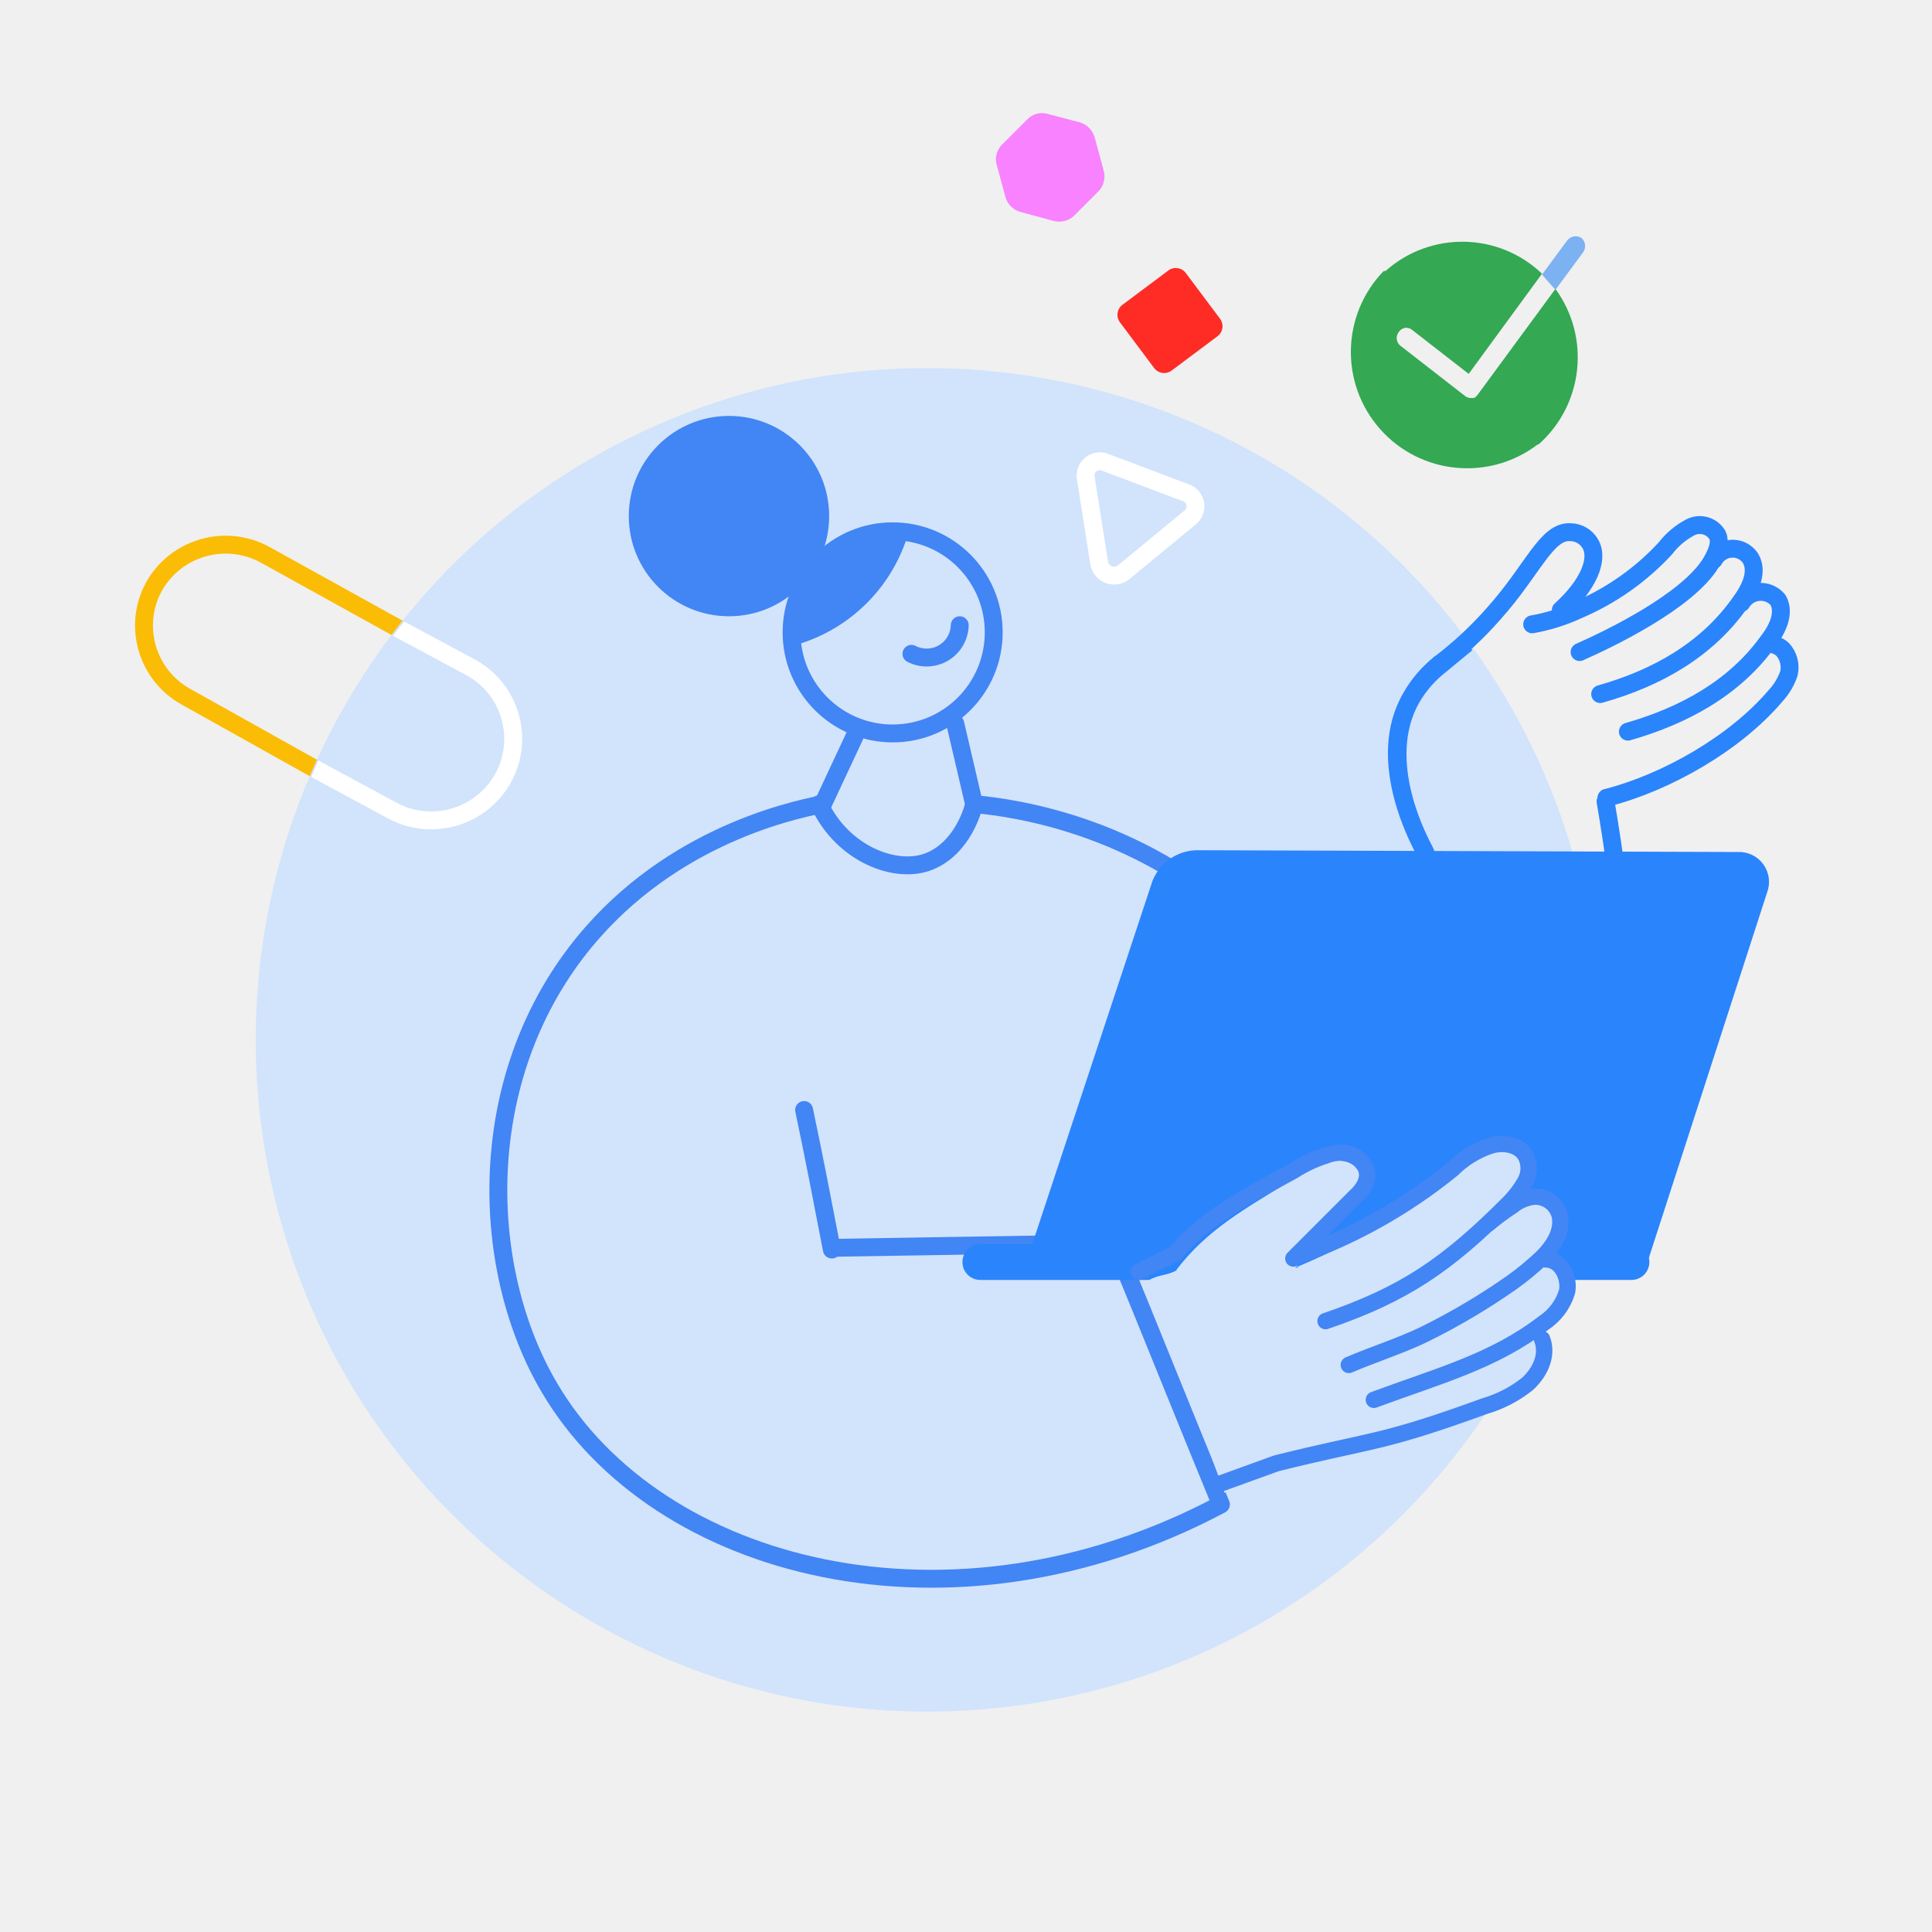
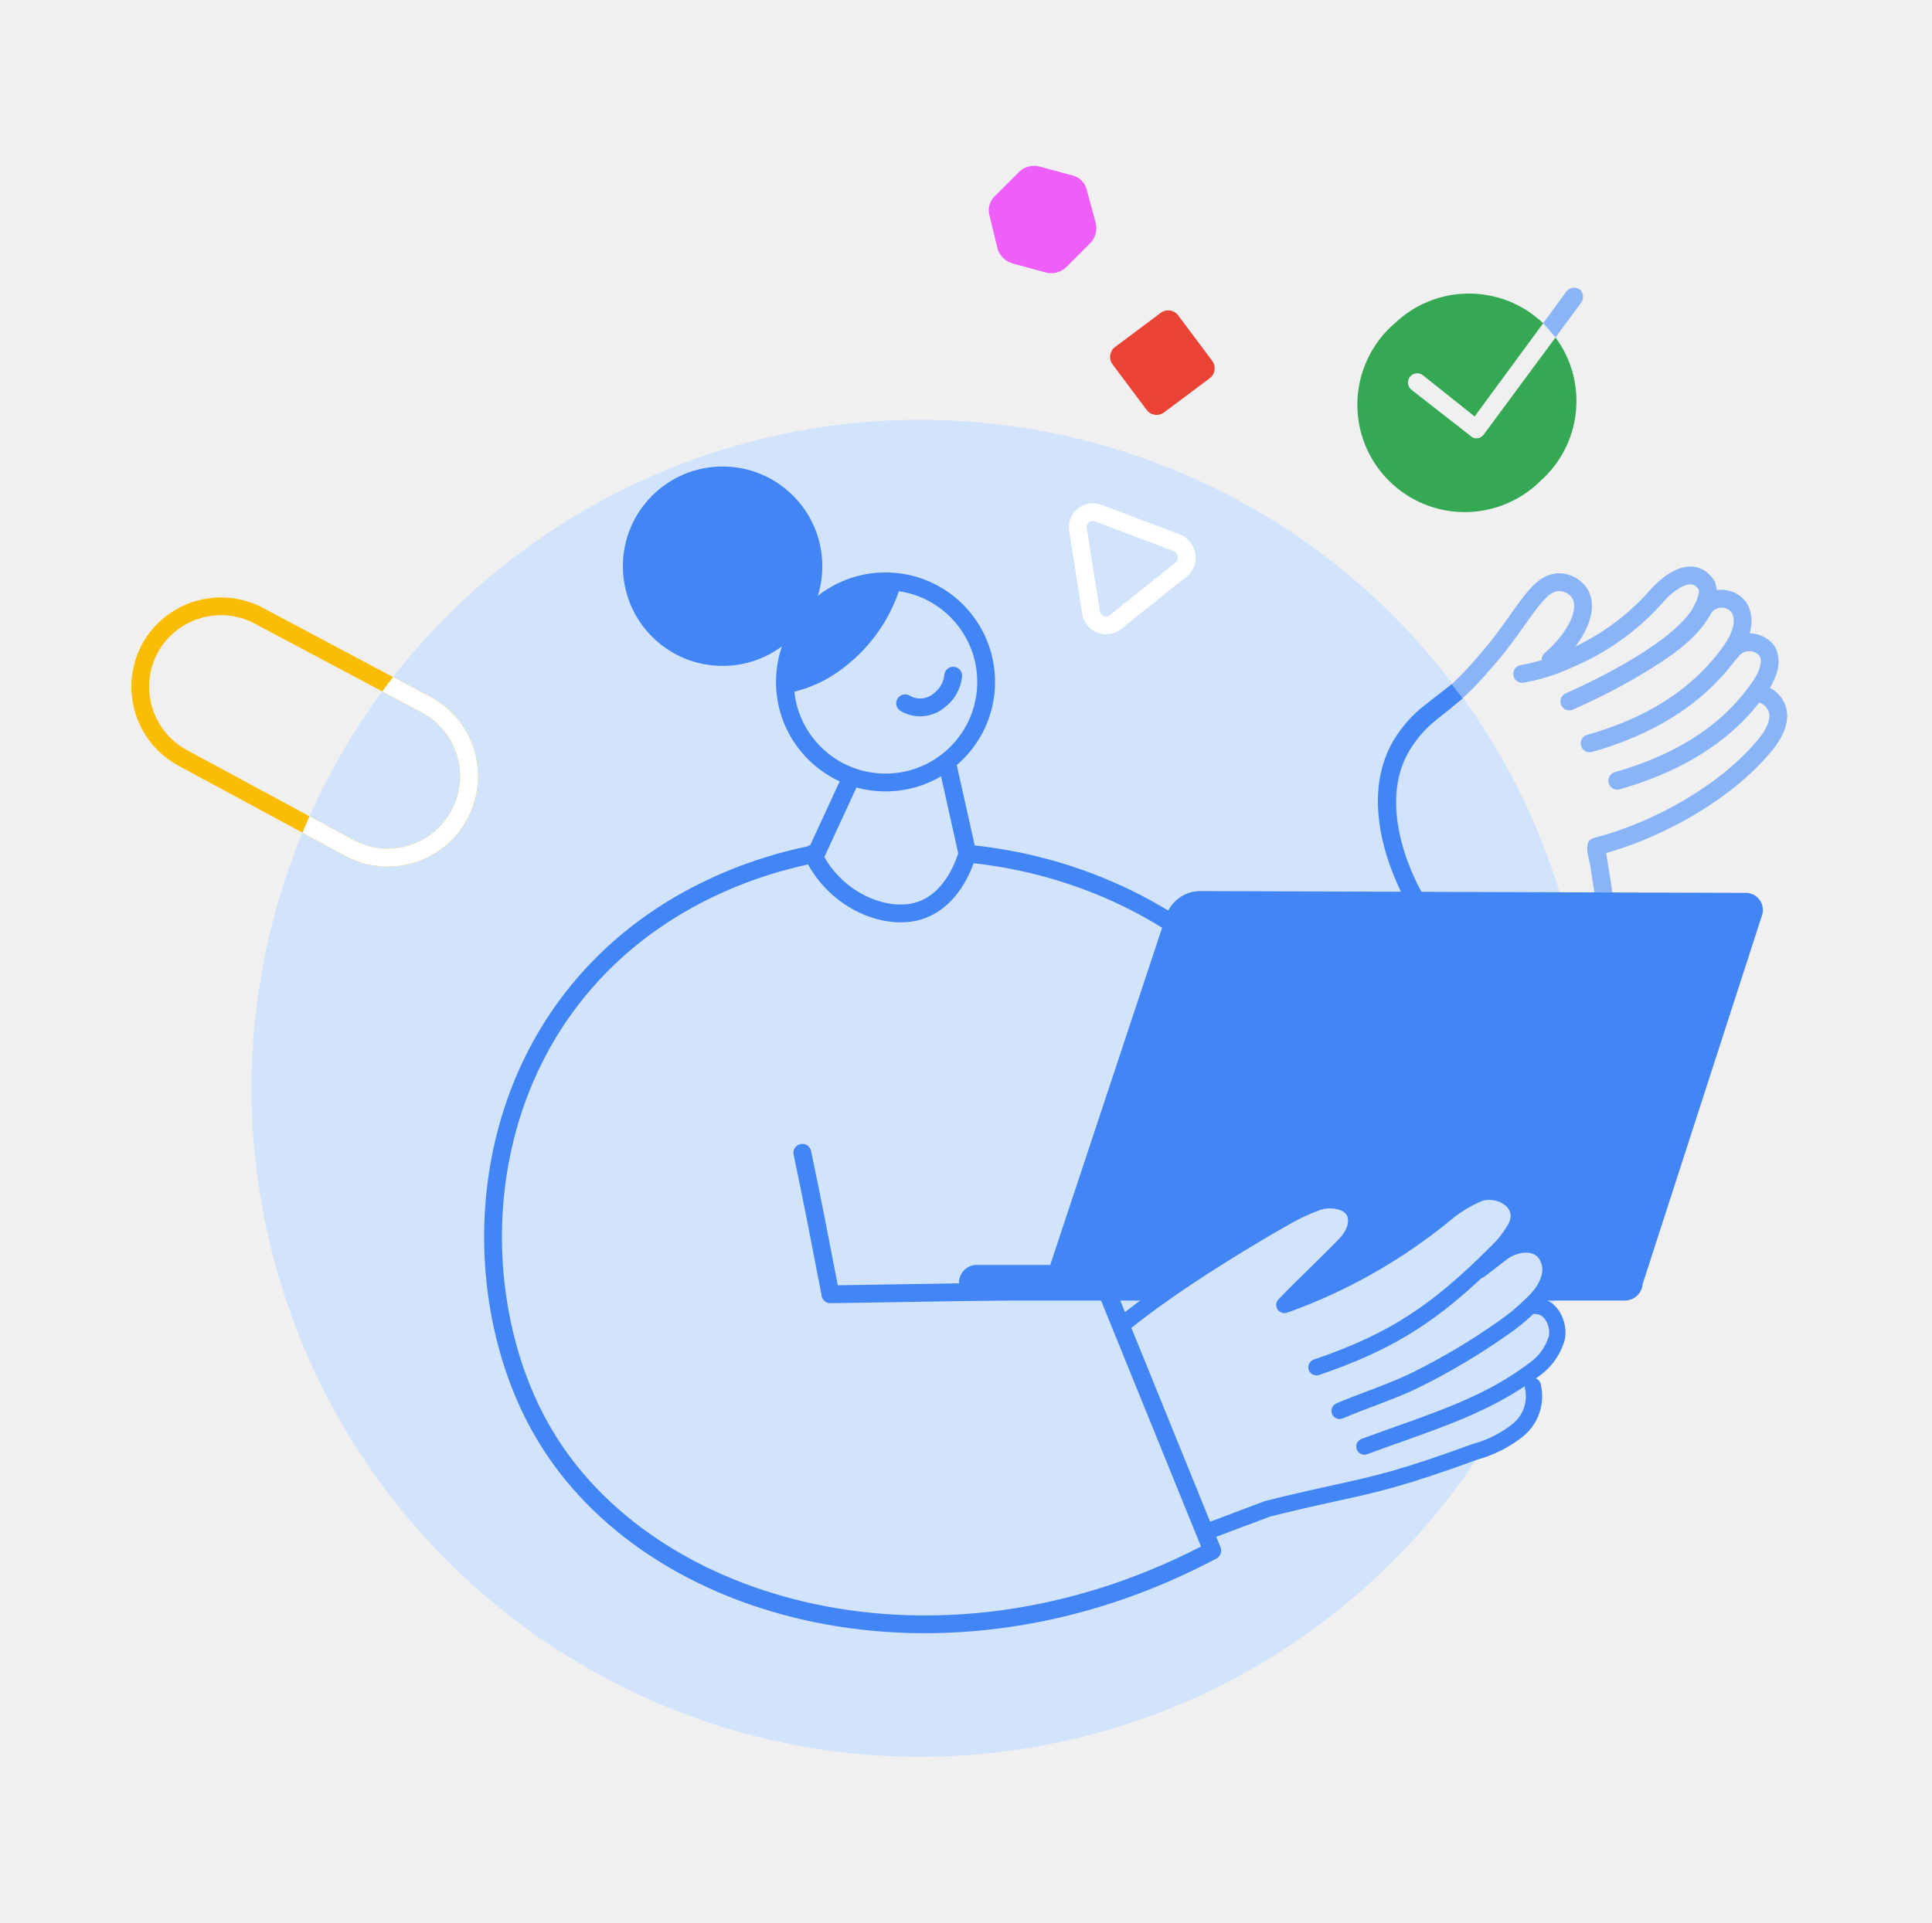
- <svg xmlns="http://www.w3.org/2000/svg" viewBox="0 0 216 216">
-   <defs>
-     <clipPath id="a">
-       <path d="M28.8 116.3a67.9 67.9 0 0 0 4.6 25.7c10 25.8 37.3 49.5 70.4 49.3 38.4-.2 75-32.1 75-75a75 75 0 0 0-150 0z" fill="none" />
-     </clipPath>
-   </defs>
-   <g data-name="Layer 2">
-     <g data-name="Success R2">
-       <path d="M51.8 84.7h0a9.2 9.2 0 0 0-3.6-12.4L29.6 62a9.2 9.2 0 0 0-12.4 3.6h0a9.1 9.1 0 0 0 3.6 12.3l18.6 10.4a9.2 9.2 0 0 0 12.4-3.6z" fill="none" stroke="#fbbc05" stroke-linecap="round" stroke-linejoin="round" stroke-width="2" />
-       <path d="M165.3 73.3a75.1 75.1 0 1 0 13.5 43 75.1 75.1 0 0 0-13.5-43z" fill="#d2e3fc" />
-       <rect x="126.1" y="31.2" width="9.2" height="9.18" rx="1.4" transform="rotate(143.2 130.745 35.83)" fill="#fe2c25" />
-       <path d="M120.1 24.1l2.7-2.7a2.4 2.4 0 0 0 .6-2.3l-1-3.7a2.5 2.5 0 0 0-1.6-1.7l-3.8-1a2.3 2.3 0 0 0-2.2.7l-2.7 2.7a2.3 2.3 0 0 0-.7 2.2l1 3.7a2.4 2.4 0 0 0 1.7 1.7l3.7 1a2.4 2.4 0 0 0 2.3-.6z" fill="#f882ff" />
-       <path d="M133 57.9l-7.4 6.1a1.7 1.7 0 0 1-2.7-1l-1.5-9.5a1.6 1.6 0 0 1 2.2-1.8l9 3.4a1.6 1.6 0 0 1 .4 2.8z" fill="none" stroke="#fff" stroke-linecap="round" stroke-linejoin="round" stroke-width="2" />
-       <g clip-path="url(#a)">
-         <path d="M56.3 86.9h0a9.1 9.1 0 0 0-3.7-12.3L33.8 64.5a9.1 9.1 0 0 0-12.3 3.8h0a9.1 9.1 0 0 0 3.8 12.3L44 90.7a9.2 9.2 0 0 0 12.3-3.8z" fill="none" stroke="#fff" stroke-linecap="round" stroke-linejoin="round" stroke-width="2" />
-       </g>
-       <circle cx="99.8" cy="70.7" r="11.3" fill="none" stroke="#4285f4" stroke-linecap="round" stroke-linejoin="round" stroke-width="2" />
-       <path d="M152.9 126.7a49.7 49.7 0 0 0-12.5-22.1c-12.1-12.3-27-14.3-31.5-14.7-.1.6-1.3 4.9-5 6.4s-9.7-.8-12.3-6.4M107.3 69.9a3.7 3.7 0 0 1-5.4 3.2M108.9 89.9l-2.1-9" fill="none" stroke="#4285f4" stroke-linecap="round" stroke-linejoin="round" stroke-width="2" />
-       <path d="M101.4 60.1a18.4 18.4 0 0 1-13.6 12.3l.6-3.5a9.4 9.4 0 0 1 .7-3 8.6 8.6 0 0 1 3.4-4.3 12.8 12.8 0 0 1 5-2 7.4 7.4 0 0 1 3.9.5z" fill="#4285f4" />
-       <circle cx="81.5" cy="57.7" r="11.2" fill="#4285f4" />
-       <path d="M126.9 117.4a28.4 28.4 0 0 0-.8 3.9c-.7 4.7.3 7 .1 11.7a33.3 33.3 0 0 1-1 6.2M89.9 124.1c1.1 5.2 2.1 10.4 3.1 15.6" fill="none" stroke="#4285f4" stroke-linecap="round" stroke-linejoin="round" stroke-width="2" />
-       <path d="M93.6 139.5l31-.5c4 9.7 7.9 19.5 11.9 29.2-30.1 16-63.1 7.4-75.1-13.1-7.6-12.9-8.5-33.5 3-48.6C74 93.9 87.9 90.7 92 89.9l3.6-7.7" fill="none" stroke="#4285f4" stroke-linecap="round" stroke-linejoin="round" stroke-width="2" />
-       <g fill="none" stroke="#2a84fc" stroke-linecap="round" stroke-linejoin="round" stroke-width="2">
-         <path d="M179.5 89.6s.5 2.8 1.1 7.1M161 74.2a12.8 12.8 0 0 0-3.2 3.7c-4.2 7.1 1 16.3 1.5 17.3M176.6 72.9c3.4-1.5 12.1-5.7 14.7-10 .4-.7 1.2-2.1.7-3.1a2.3 2.3 0 0 0-3.1-.8 8.5 8.5 0 0 0-2.7 2.3 28.5 28.5 0 0 1-9.8 6.9 20.5 20.5 0 0 1-5.1 1.6" />
-         <path d="M191.6 62.6a2.4 2.4 0 0 1 4.1-.2c.9 1.5 0 3.4-1.1 4.9-3.7 5.3-9.3 8.5-15.7 10.3" />
-         <path d="M194.7 67.4a2.5 2.5 0 0 1 4.1-.3c.8 1.5-.1 3.3-1.2 4.7-3.7 5.1-9.3 8.2-15.6 10" />
-         <path d="M179.6 89.2c6.7-1.7 14.4-6.1 18.9-11.4a7 7 0 0 0 1.5-2.5 3 3 0 0 0-.7-2.7 2.4 2.4 0 0 0-1.3-.6M161 74.2a41.5 41.5 0 0 0 6-5.6c4.4-4.9 5.9-9.3 8.6-9.1a2.6 2.6 0 0 1 2.2 1.3c1 1.7-.2 4.6-3.3 7.4" />
-       </g>
-       <path d="M194.3 96.7l-60.5-.2a4 4 0 0 0-3.6 2.5l-13.7 41.4h66.4l13.3-41.1a1.9 1.9 0 0 0-1.9-2.6z" fill="#2a84fc" stroke="#2a84fc" stroke-linecap="round" stroke-linejoin="round" stroke-width="2.89" />
-       <path fill="none" stroke="#2a84fc" stroke-linecap="round" stroke-linejoin="round" stroke-width="4" d="M182.4 141.1h-72.8" />
-       <path d="M172.9 140.5c1.9-.1 2.9 2 2.6 3.4a5.8 5.8 0 0 1-2.4 3.7c-5.3 4.6-11.4 6.5-18.6 9.6M151.6 153.3c2.7-1.2 5.5-2.3 8.2-3.8a65.2 65.2 0 0 0 9.5-6.3 22.1 22.1 0 0 0 3.2-2.9c1.2-1.3 2.2-3 1.8-4.7a3 3 0 0 0-3.1-2.1 6.1 6.1 0 0 0-2.2 1.2 25.4 25.4 0 0 0-2.6 2.1" fill="#d2e3fc" />
-       <path d="M144.8 141.8c1.7-2 4.8-5.3 6.5-7.2s1.7-2.2.9-3.5a3 3 0 0 0-2.1-1.3 3.6 3.6 0 0 0-2.3.3 19.5 19.5 0 0 0-3.5 1.9c-5 3.1-9.3 5.4-12.8 10h.1c-1.3.7-1.9.4-3.3 1.2l8.6 23.7 6.7-2.9c10.7-3.3 11.3-2.7 22.9-7.6a14.2 14.2 0 0 0 4.8-2.7c1.5-1.6 1.3-4 1.3-5.1-.1-7-6.9-14.5-8.1-15.8z" fill="#d2e3fc" />
-       <path d="M145.1 141.6a55.6 55.6 0 0 0 16.9-10.7 12.9 12.9 0 0 1 4.2-2.8c1.5-.5 3.4-.2 4.1 1.2a3.1 3.1 0 0 1-.2 2.8 10.5 10.5 0 0 1-1.8 2.5c-6.3 7.1-10.9 10.6-19.6 14" fill="#d2e3fc" />
-       <path d="M172.4 149.7c.7 1.8-.2 3.7-1.6 5a13.8 13.8 0 0 1-4.8 2.5c-11.8 4.3-12.5 3.7-23.3 6.4l-6.9 2.5M153.6 156.5c7.3-2.7 13.4-4.3 19-8.6a6.4 6.4 0 0 0 2.6-3.5c.3-1.5-.6-3.6-2.4-3.6M150.8 152.6c2.8-1.2 5.7-2.1 8.4-3.4a74.2 74.2 0 0 0 9.8-5.8 31.7 31.7 0 0 0 3.4-2.8c1.3-1.3 2.3-2.9 2-4.6a2.8 2.8 0 0 0-3-2.2 4.6 4.6 0 0 0-2.3 1 27.1 27.1 0 0 0-2.7 2M144.6 140.7l6.9-6.9c.9-.8 1.8-2.1 1.1-3.4a3.2 3.2 0 0 0-2.1-1.5 4.5 4.5 0 0 0-2.3.3 14.9 14.9 0 0 0-3.6 1.7c-5.1 2.8-9.6 5-13.3 9.3M131.5 140.1l-4.2 2.1" fill="none" stroke="#4285f4" stroke-linecap="round" stroke-linejoin="round" stroke-width="1.83" />
-       <path d="M144.9 140.5a58.2 58.2 0 0 0 17.5-9.8 10.9 10.9 0 0 1 4.2-2.6c1.6-.5 3.5-.1 4.1 1.4a3.1 3.1 0 0 1-.3 2.8 11.2 11.2 0 0 1-1.9 2.4c-6.7 6.7-11.5 10-20.3 13" fill="none" stroke="#4285f4" stroke-linecap="round" stroke-linejoin="round" stroke-width="1.83" />
-       <path d="M164.7 44.5h-.2a1.1 1.1 0 0 1-.8-.3l-7.2-5.6a1.1 1.1 0 0 1-.1-1.5 1 1 0 0 1 1.5-.2l6.3 4.9 8.2-11.2a12.9 12.9 0 0 0-17.5-.3h-.2a13 13 0 0 0 17.2 19.4h.1a13 13 0 0 0 1.9-17.4L165.3 44c-.2.3-.4.5-.6.5z" fill="#34a853" />
-       <path d="M176.8 26.6a1.2 1.2 0 0 0-1.6.3l-2.8 3.8.7.8.8.9 3.1-4.2a1.2 1.2 0 0 0-.2-1.6z" fill="#7cb1f2" />
-       <path d="M161.7 75a11.9 11.9 0 0 0-3 3.4c-3.8 6.6 1 15.3 1.5 16.3a1 1 0 0 1-.3 1.4h-.5a1.1 1.1 0 0 1-.9-.5c-.6-1.1-5.9-10.8-1.5-18.3a15.8 15.8 0 0 1 3.4-4h.1l2.9-2.4a73.5 73.5 0 1 0 1.2 1.6z" fill="none" />
-       <path d="M160.5 73.4h-.1a15.8 15.8 0 0 0-3.4 4c-4.4 7.5.9 17.2 1.5 18.3a1.1 1.1 0 0 0 .9.5h.5a1 1 0 0 0 .3-1.4c-.5-1-5.3-9.7-1.5-16.3a11.9 11.9 0 0 1 3-3.4l2.9-2.4-1.2-1.7-2.9 2.4z" fill="#2a84fc" />
-       <path fill="none" d="M0 0h216v216H0z" />
-     </g>
-   </g>
+ <svg xmlns="http://www.w3.org/2000/svg" width="217" height="216" viewBox="0 0 217 216" fill="none">
+   <path d="M164.962 79.312a75.104 75.104 0 0 0-94.711-24.448 75.1 75.1 0 1 0 108.211 67.448 74.812 74.812 0 0 0-13.5-43z" fill="#D2E3FC" />
+   <path d="M130.747 46.332l5.125-3.834a1.4 1.4 0 0 0 .282-1.96l-3.822-5.108a1.4 1.4 0 0 0-1.959-.283l-5.125 3.834a1.4 1.4 0 0 0-.282 1.96l3.821 5.108a1.4 1.4 0 0 0 1.96.283z" fill="#EA4335" />
+   <path d="M119.762 30.012l2.7-2.7a2.397 2.397 0 0 0 .599-2.3l-1-3.7a2.19 2.19 0 0 0-1.599-1.6l-3.7-1a2.402 2.402 0 0 0-2.3.6l-2.7 2.7a2.204 2.204 0 0 0-.6 2.3l.899 3.7a2.506 2.506 0 0 0 1.701 1.6l3.7 1a2.398 2.398 0 0 0 2.3-.6z" fill="#EE5FFA" />
+   <path d="M132.762 63.912l-7.5 6a1.703 1.703 0 0 1-2.701-1l-1.5-9.5a1.71 1.71 0 0 1 .615-1.494 1.697 1.697 0 0 1 1.586-.306l9 3.4a1.81 1.81 0 0 1 1.002 1.32 1.796 1.796 0 0 1-.502 1.58zM51.61 91.497a9.1 9.1 0 0 0-3.7-12.3l-18.8-10a9.1 9.1 0 0 0-12.3 3.7v0a9.1 9.1 0 0 0 3.8 12.3l18.7 10.1a9.099 9.099 0 0 0 12.3-3.8z" stroke="#fff" stroke-width="2" stroke-linecap="round" stroke-linejoin="round" />
+   <path d="M51.61 91.497a9.1 9.1 0 0 0-3.7-12.3l-18.8-10a9.1 9.1 0 0 0-12.3 3.7v0a9.1 9.1 0 0 0 3.8 12.3l18.7 10.1a9.099 9.099 0 0 0 12.3-3.8z" stroke="#FBBC04" stroke-width="2" stroke-linecap="round" stroke-linejoin="round" />
+   <path d="M107.062 75.912a3.995 3.995 0 0 1-1.6 2.8 3.302 3.302 0 0 1-3.8.3M126.562 123.312a28.303 28.303 0 0 0-.8 3.9c-.7 4.7.3 7.1.1 11.7a32.128 32.128 0 0 1-1 6.2M90.117 129.512c1.1 5.2 2.1 10.4 3.1 15.6" stroke="#4285F4" stroke-width="2" stroke-linecap="round" stroke-linejoin="round" />
+   <path d="M160.662 80.112a14.482 14.482 0 0 0-3.2 3.7c-4.2 7.1 1 16.4 1.5 17.3" stroke="#8AB4F8" stroke-width="2" stroke-linecap="round" stroke-linejoin="round" />
+   <path d="M160.662 80.112a32.915 32.915 0 0 0 6-5.6c4.4-4.9 5.9-9.3 8.6-9.1a2.837 2.837 0 0 1 2.2 1.3c1 1.7-.2 4.7-3.3 7.4" stroke="#fff" stroke-width="2" stroke-linecap="round" stroke-linejoin="round" />
+   <path d="M192.494 65.157c-.541-.81-1.251-1.307-2.08-1.459-.794-.146-1.563.049-2.215.345-1.274.58-2.418 1.694-3.095 2.515a26.207 26.207 0 0 1-8.153 6.065 10.465 10.465 0 0 0 1.316-2.19c.626-1.445.785-2.99.056-4.228a3.836 3.836 0 0 0-2.995-1.79c-.987-.072-1.824.292-2.547.858-.7.548-1.344 1.324-1.983 2.177-.369.493-.744 1.023-1.141 1.582-1.021 1.44-2.183 3.078-3.739 4.812a31.907 31.907 0 0 1-5.842 5.458 1 1 0 0 0 1.171 1.62 33.885 33.885 0 0 0 6.171-5.756c1.634-1.821 2.9-3.606 3.934-5.064.378-.533.725-1.022 1.048-1.454.624-.834 1.136-1.426 1.614-1.8.453-.355.814-.466 1.174-.439l.014.001c.56.034 1.101.35 1.405.822.265.463.319 1.265-.176 2.408-.489 1.13-1.458 2.44-2.926 3.718a.997.997 0 0 0-.342.798c-.778.24-1.571.43-2.374.57a.999.999 0 1 0 .345 1.97 21.503 21.503 0 0 0 5.329-1.668 28.204 28.204 0 0 0 10.172-7.182c.586-.715 1.506-1.58 2.392-1.982.434-.198.774-.245 1.026-.199.206.038.461.157.733.538.054.151.06.422-.088.874-.131.403-.327.788-.517 1.162l-.093.183c-1.172 1.866-3.79 3.847-6.693 5.596-2.875 1.732-5.858 3.138-7.537 3.879a1 1 0 0 0 .807 1.83c1.721-.76 4.788-2.204 7.763-3.996 2.789-1.68 6.113-3.787 7.713-6.743.115-.212.282-.39.485-.519a1.425 1.425 0 0 1 1.884.37c.263.493.286 1.065.101 1.729-.194.692-.596 1.409-1.062 2.062-3.631 5.063-9.006 8.16-15.258 9.92a1 1 0 1 0 .541 1.925c6.41-1.803 12.128-5.006 16.09-10.334a.992.992 0 0 0 .287-.299c.527-.841 1.781-.921 2.416-.174.182.361.198.826-.001 1.432-.212.646-.636 1.342-1.149 1.994l-.023.03c-3.525 4.86-8.896 7.864-15.065 9.626a1 1 0 1 0 .549 1.923c6.174-1.763 11.792-4.779 15.66-9.742.246.081.473.216.664.394.485.503.562 1.048.389 1.692-.19.71-.68 1.47-1.253 2.151l-.004.005c-4.233 5.099-11.823 9.304-18.364 10.967a.994.994 0 0 0-.388.188c-.743.59-.152 2.162-.04 2.845.198 1.217.472 2.984.771 5.174a1 1 0 1 0 1.981-.27 202.91 202.91 0 0 0-.947-6.237c6.644-1.88 14.157-6.128 18.524-11.387.646-.767 1.35-1.794 1.651-2.916.318-1.183.188-2.51-.904-3.625l-.019-.018-.006-.006a3.8 3.8 0 0 0-.862-.617c.299-.487.559-1.01.735-1.547.315-.96.394-2.078-.194-3.108a1.028 1.028 0 0 0-.076-.114 3.464 3.464 0 0 0-2.731-1.346l.014-.05c.285-1.02.314-2.186-.304-3.284a.706.706 0 0 0-.043-.07c-.757-1.122-2.1-1.65-3.372-1.448a2.55 2.55 0 0 0-.262-1.04 1.078 1.078 0 0 0-.062-.107z" fill="#8AB4F8" />
+   <path d="M134.667 100.112l61.277.202a1.931 1.931 0 0 1 1.691.784 1.927 1.927 0 0 1 .234 1.85l-13.364 41.295a2 2 0 0 1-1.995 1.869h-72.8a2 2 0 0 1 0-4h8.252l13.058-39.367a4.055 4.055 0 0 1 3.647-2.633z" fill="#4285F4" />
+   <path d="M144.231 146.627c1.7-2 5.16-5.042 6.96-7.042 2.761-3.068-.429-5.272-3.729-4.138-7.393 3.242-18.898 11.589-20.332 13.79-1.434 2.201 8.671 22.526 8.671 22.526 11.661-4.69 40.397-7.481 36.461-17.151 0-1.481 2.517-2.394 2.517-5.375-.172-1.189-1.201-2.382-1.295-3.555.861-1.938.632-3.199 0-4.495-.582-1.193-1.837-.899-2.926-1.893-.237-2.415 1.183-5.066-3.084-5.328-4.267-.262-9.133 6.765-11.839 7.684-2.706.918-11.404 4.977-11.404 4.977z" fill="#fff" />
+   <path d="M144.231 146.627c1.7-2 5.16-5.042 6.96-7.042 2.761-3.068-.429-5.272-3.729-4.138-7.393 3.242-18.898 11.589-20.332 13.79-1.434 2.201 8.671 22.526 8.671 22.526 11.661-4.69 40.397-7.481 36.461-17.151 0-1.481 2.517-2.394 2.517-5.375-.172-1.189-1.201-2.382-1.295-3.555.861-1.938.632-3.199 0-4.495-.582-1.193-1.837-.899-2.926-1.893-.237-2.415 1.183-5.066-3.084-5.328-4.267-.262-9.133 6.765-11.839 7.684-2.706.918-11.404 4.977-11.404 4.977z" fill="#D2E3FC" />
+   <path d="M162.662 137.303a14.469 14.469 0 0 1 3.885-2.419c1.049-.24 2.067.084 2.638.64.283.276.443.594.48.926.037.329-.038.753-.37 1.262l-.022.035a10.297 10.297 0 0 1-1.744 2.204l-.014.014c-6.619 6.618-11.303 9.833-19.949 12.781a.914.914 0 1 0 .591 1.732c7.861-2.68 12.61-5.616 18.241-10.882a.902.902 0 0 0 .321-.159l2.59-1.992c.745-.537 1.672-.797 2.414-.698.36.048.659.177.89.379.227.198.437.508.559 1 .277 1.189-.487 2.565-1.731 3.713l-.015.014-.011.011c-1 .999-2.093 1.899-3.265 2.689l-.013.009a73.26 73.26 0 0 1-9.676 5.727c-1.311.631-2.679 1.169-4.087 1.705l-.712.27c-1.176.445-2.379.9-3.561 1.407a.914.914 0 1 0 .721 1.682c1.143-.49 2.301-.928 3.477-1.373l.725-.275c1.416-.539 2.847-1.101 4.235-1.769l.007-.003a75.2 75.2 0 0 0 9.914-5.867 23.95 23.95 0 0 0 3.072-2.463.901.901 0 0 0 .21.024c.491 0 .9.272 1.195.781.299.516.407 1.171.314 1.689a5.686 5.686 0 0 1-2.228 3.061l-.03.022c-4.493 3.369-9.292 5.079-14.967 7.101-1.224.437-2.49.887-3.802 1.373a.915.915 0 1 0 .635 1.716c1.261-.466 2.493-.905 3.7-1.334 5.07-1.804 9.676-3.442 13.968-6.289a.95.95 0 0 0 .025.181 3.98 3.98 0 0 1-1.293 3.978 12.49 12.49 0 0 1-4.557 2.323 1.048 1.048 0 0 0-.074.023c-8.135 2.965-10.915 3.574-15.475 4.574-2.021.443-4.392.963-7.733 1.798a.848.848 0 0 0-.101.032l-6.9 2.6a.915.915 0 1 0 .645 1.712l6.851-2.581a245.685 245.685 0 0 1 7.568-1.759c4.609-1.011 7.511-1.647 15.736-4.643a14.313 14.313 0 0 0 5.197-2.661l.016-.013a5.817 5.817 0 0 0 1.899-5.815.915.915 0 0 0-.54-.63l.285-.211a7.516 7.516 0 0 0 2.944-4.088.65.65 0 0 0 .019-.076c.195-.977.001-2.103-.518-3-.341-.59-.853-1.122-1.523-1.427.932-1.193 1.619-2.726 1.234-4.362l-.002-.009c-.201-.814-.589-1.47-1.134-1.946-.542-.473-1.191-.725-1.851-.814a4.593 4.593 0 0 0-1.282.018l.157-.257c.519-.803.734-1.64.644-2.446-.09-.808-.478-1.503-1.021-2.033-1.069-1.043-2.781-1.501-4.423-1.091a.849.849 0 0 0-.129.043 16.301 16.301 0 0 0-4.438 2.744 59.867 59.867 0 0 1-13.44 8.217l.319-.313.011-.011c1.267-1.242 2.551-2.501 3.463-3.463.96-1.013 1.551-2.358 1.389-3.63a2.918 2.918 0 0 0-.883-1.764c-.511-.485-1.197-.797-2.015-.937a5.423 5.423 0 0 0-2.766.241l-.009.004a24.642 24.642 0 0 0-3.736 1.763c-5.111 2.907-12.85 7.648-18.223 12.019a.915.915 0 1 0 1.155 1.419c5.252-4.272 12.887-8.955 17.976-11.849l.006-.004a22.808 22.808 0 0 1 3.456-1.632 3.588 3.588 0 0 1 1.828-.158l.004.001c.543.092.87.276 1.062.459.187.178.295.4.33.67.073.572-.197 1.395-.903 2.14-.885.934-2.146 2.171-3.426 3.426l-.011.01c-1.267 1.242-2.551 2.501-3.463 3.464a.915.915 0 0 0 1.1 1.434.938.938 0 0 0 .177-.045 61.739 61.739 0 0 0 17.788-10.069z" fill="#4285F4" />
+   <path fill-rule="evenodd" clip-rule="evenodd" d="M87.826 72.614a11.15 11.15 0 0 1-6.664 2.198c-6.186 0-11.2-5.014-11.2-11.2 0-6.186 5.014-11.2 11.2-11.2 6.185 0 11.2 5.014 11.2 11.2 0 1.16-.177 2.279-.504 3.33a12.248 12.248 0 0 1 7.604-2.63c6.793 0 12.3 5.507 12.3 12.3 0 3.738-1.668 7.087-4.3 9.342l2.018 9.033c5.22.55 19.544 2.884 31.295 14.924a50.004 50.004 0 0 1 12.754 22.448.999.999 0 1 1-1.935.506 47.991 47.991 0 0 0-12.245-21.551l-.003-.004c-11.21-11.488-24.887-13.778-29.989-14.325a13.615 13.615 0 0 1-1.073 2.288c-.851 1.432-2.228 3.064-4.369 3.874-2.163.819-4.872.554-7.337-.591a12.905 12.905 0 0 1-5.82-5.438c-5.013 1.087-17.254 4.55-25.901 15.9-11.226 14.74-10.352 34.895-2.934 47.486l.002.003c11.556 19.742 43.434 28.482 72.969 13.24l-11.301-27.824-30.315.489a1 1 0 0 1-.032-2l30.999-.5a1 1 0 0 1 .943.624l11.9 29.3a1 1 0 0 1-.457 1.259c-30.443 16.182-64.092 7.502-76.432-13.577-7.781-13.209-8.706-34.253 3.067-49.712 9.293-12.197 22.5-15.688 27.43-16.72a1.008 1.008 0 0 1 .31-.141l3.305-7.16c-4.22-1.95-7.15-6.22-7.15-11.173 0-1.4.234-2.744.665-3.998zm1.394 5.102c.551 5.17 4.926 9.196 10.242 9.196 5.688 0 10.3-4.612 10.3-10.3 0-5.18-3.824-9.467-8.802-10.192a18.104 18.104 0 0 1-5.046 7.634c-2.096 1.88-4.11 2.984-6.694 3.662zm8.2 23.026a10.901 10.901 0 0 1-4.832-4.45l3.582-7.761.024-.058c1.04.286 2.136.439 3.268.439 2.275 0 4.405-.618 6.233-1.695l1.931 8.647a11.758 11.758 0 0 1-1.062 2.387c-.723 1.218-1.797 2.436-3.356 3.026-1.537.581-3.678.446-5.788-.535z" fill="#4285F4" />
+   <path d="M160.099 79.165a14.476 14.476 0 0 0-3.569 4c-4.487 7.6.917 17.3 1.529 18.3a.916.916 0 0 0 .379.391c.894.487 1.926-.327 1.457-1.291-.612-.9-5.507-9.7-1.632-16.2a12.476 12.476 0 0 1 3.06-3.5l2.957-2.4-1.224-1.6-2.957 2.3z" fill="#4285F4" />
+   <path d="M33.97 93.55l4.865 2.627.008.004a10.1 10.1 0 0 0 13.65-4.215 10.1 10.1 0 0 0-4.108-13.649l-4.23-2.25c-.415.533-.823 1.07-1.224 1.615l4.504 2.395.003.002a8.1 8.1 0 0 1 3.29 10.947l-.002.005a8.101 8.101 0 0 1-10.945 3.384l-5.018-2.71a76.35 76.35 0 0 0-.792 1.845z" fill="#fff" />
+   <path d="M166.114 49.216h-.139a.761.761 0 0 1-.763-.208l-6.656-5.2a1.042 1.042 0 0 1 .477-1.862 1.04 1.04 0 0 1 .771.198l5.824 4.645 7.696-10.469a12.064 12.064 0 0 0-16.362-.277l-.139.138a12.07 12.07 0 0 0-3.734 13.142 12.054 12.054 0 0 0 6.26 7.046 12.064 12.064 0 0 0 13.49-2.161l.139-.139a11.994 11.994 0 0 0 1.733-16.154L166.668 48.8c-.135.194-.33.34-.554.416z" fill="#34A853" />
+   <path d="M177.415 32.507a1.11 1.11 0 0 0-1.456.208l-2.635 3.605.694.763.693.831 2.912-3.951a1.112 1.112 0 0 0-.208-1.456z" fill="#8AB4F8" />
</svg>
